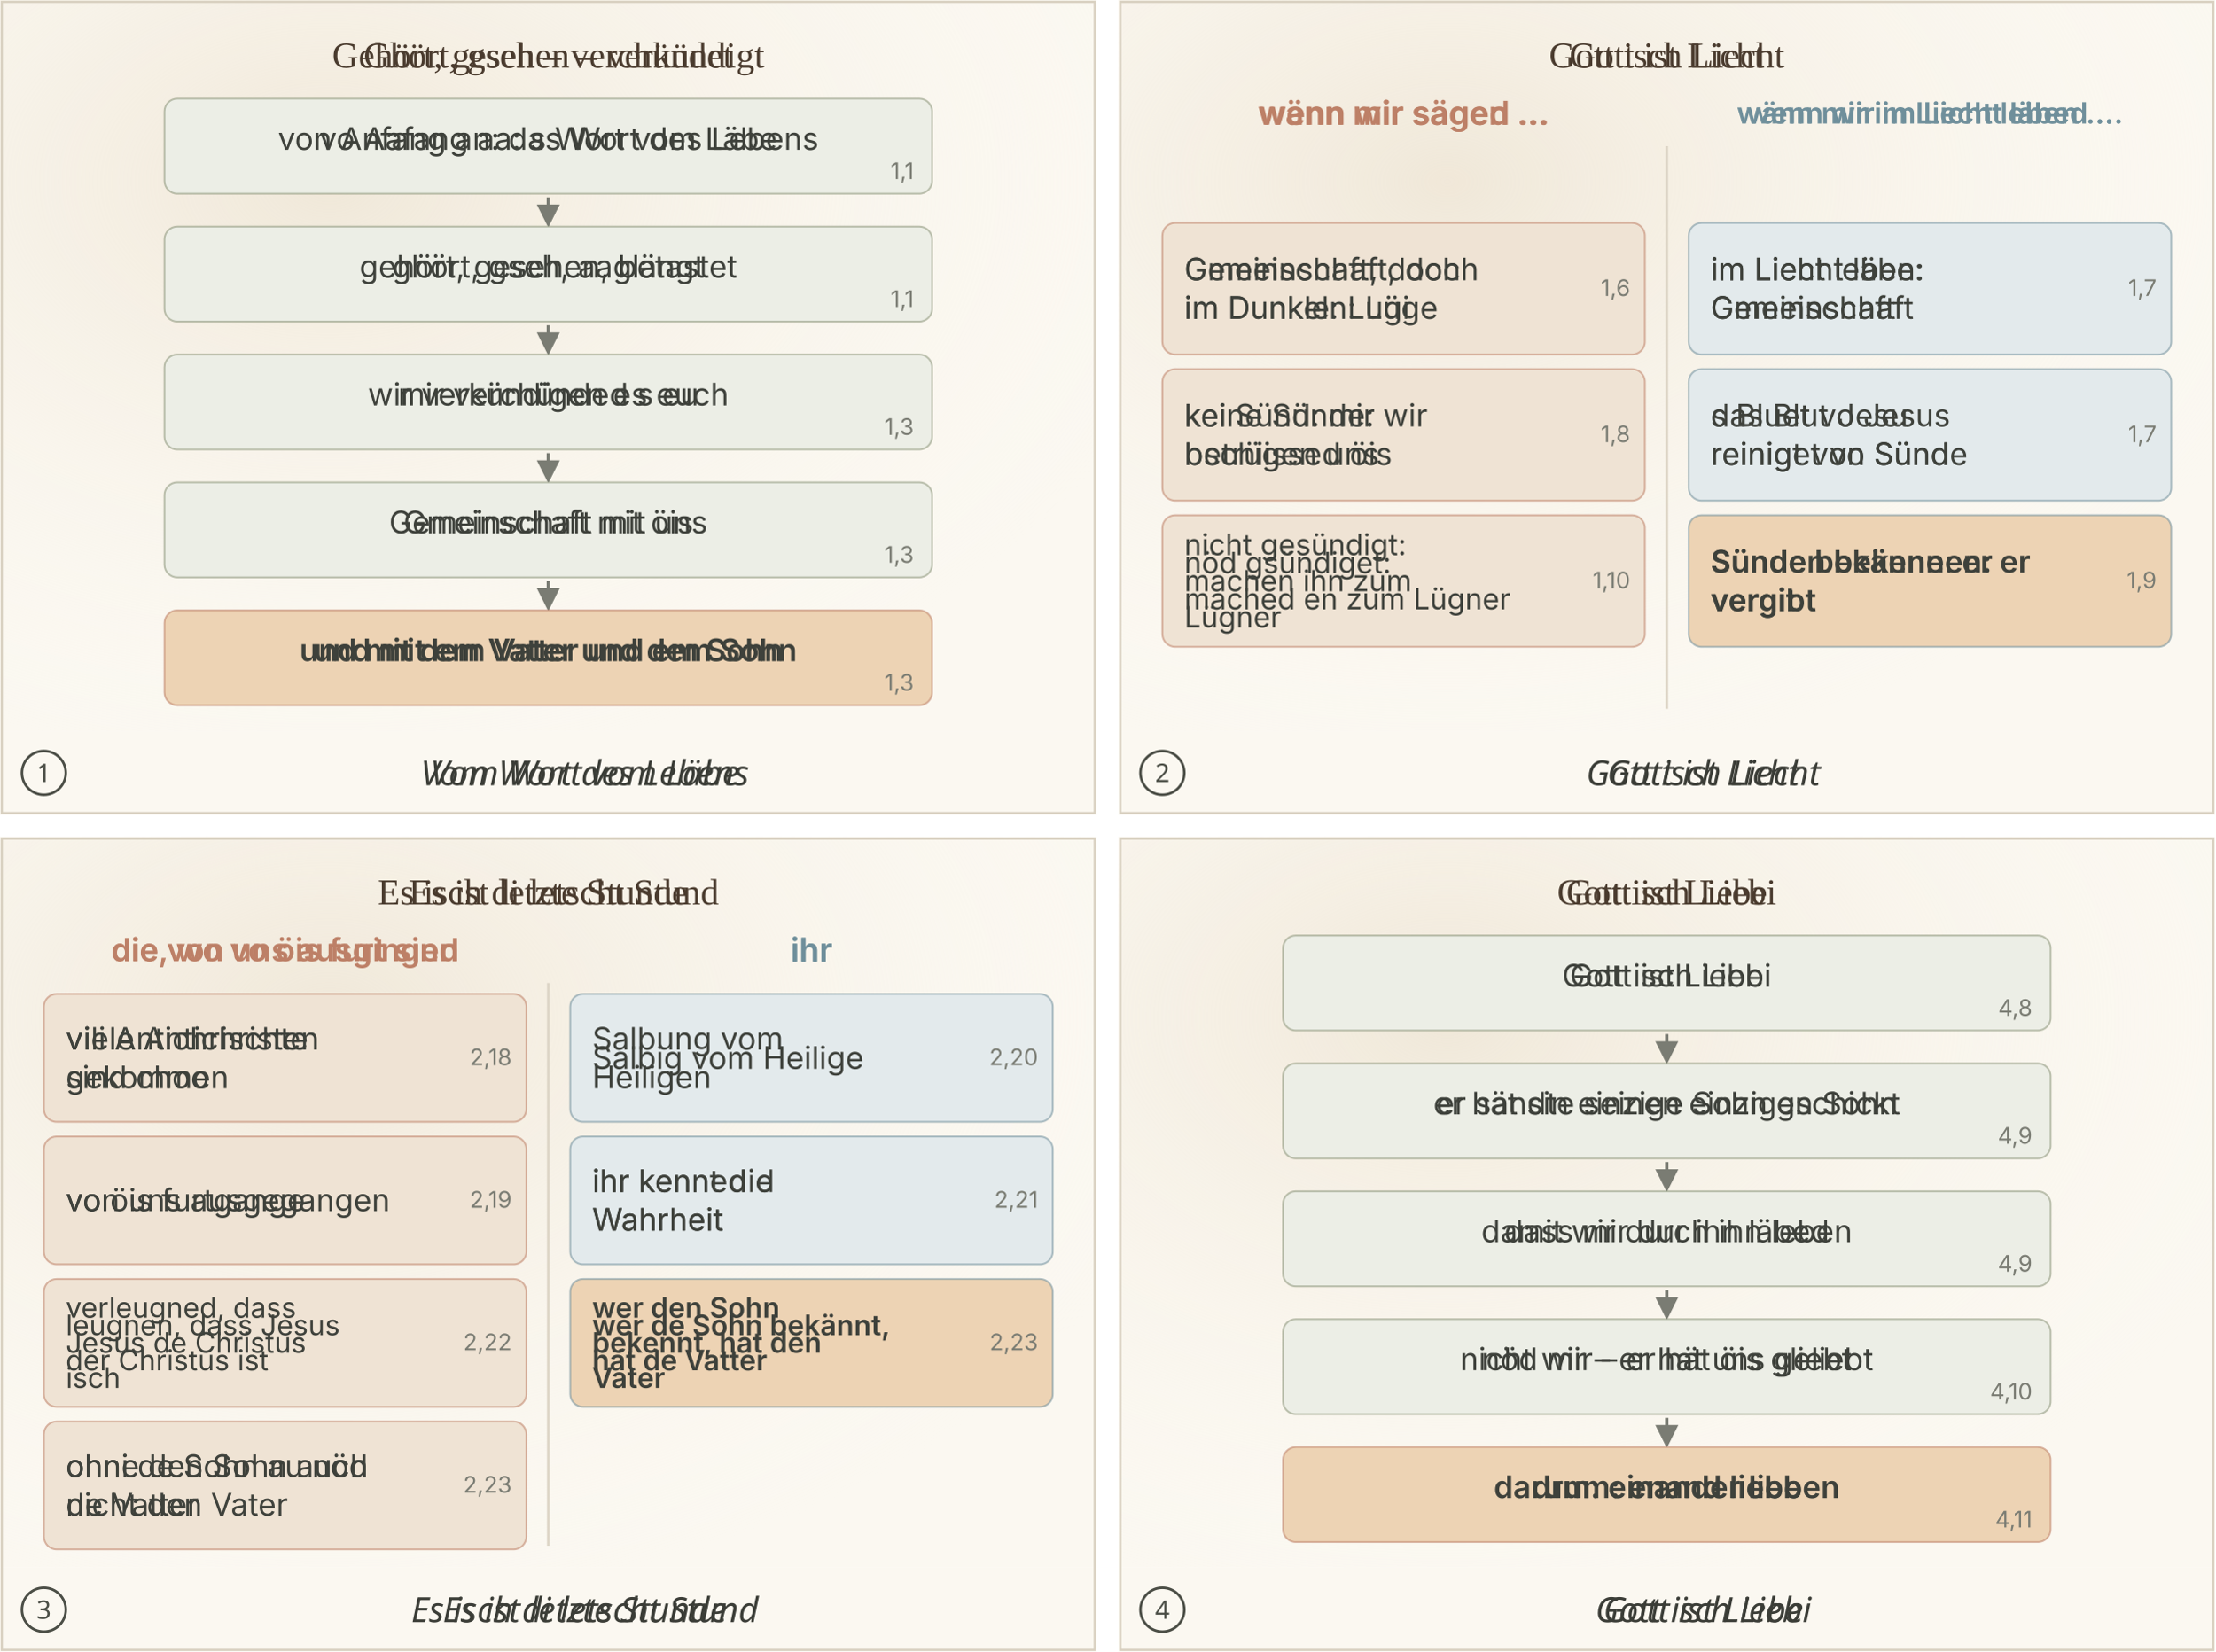
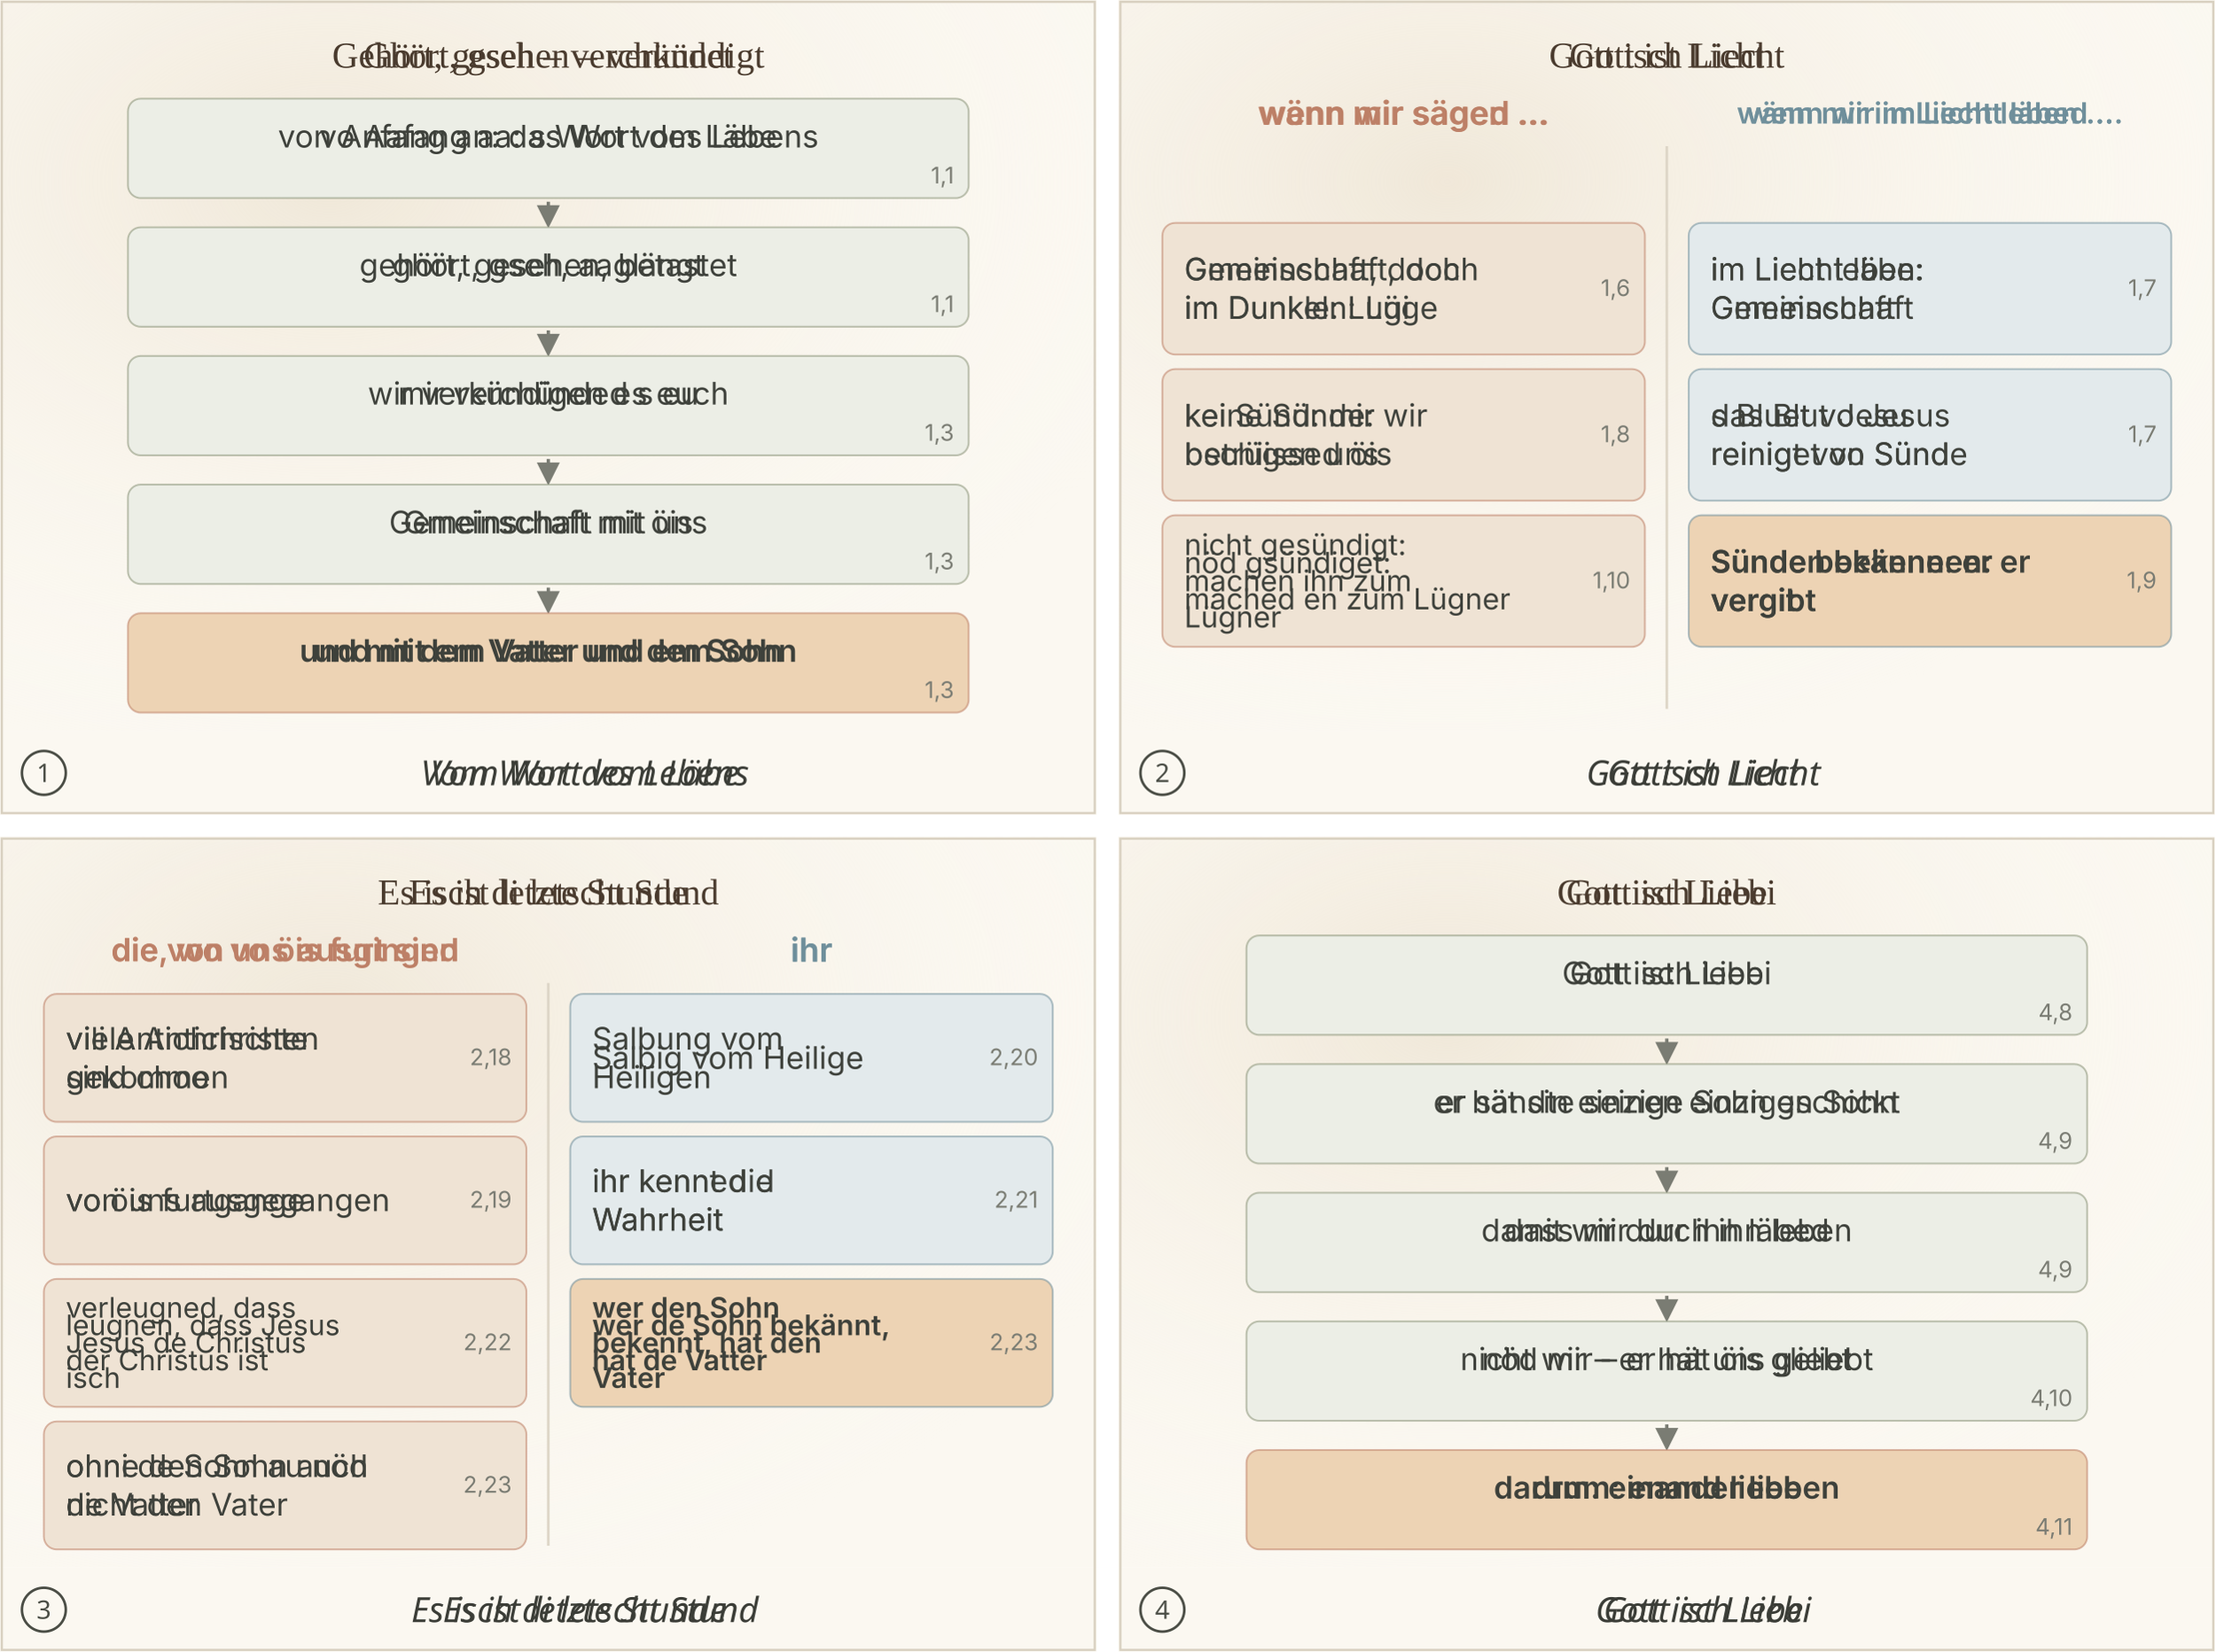
<svg xmlns="http://www.w3.org/2000/svg" viewBox="0 0 1212 904">
  <svg class="ill-tile" data-span="1" data-scene="1JN-B1" x="0" y="0" width="600" height="446" viewBox="0 0 600 446">
    <defs>
      <marker id="sk-pf" viewBox="0 0 10 10" refX="8" refY="5" markerWidth="7" markerHeight="7" orient="auto">
        <path d="M0 0L10 5L0 10z" fill="#7A7C73" />
      </marker>
      <radialGradient id="sk-wash" cx="30%" cy="25%" r="80%">
        <stop offset="0" stop-color="#EFE6D6" stop-opacity=".9" />
        <stop offset="1" stop-color="#FBF8F1" stop-opacity="0" />
      </radialGradient>
      <radialGradient id="sk-glorie" r="50%">
        <stop offset=".3" stop-color="#E9B954" stop-opacity=".95" />
        <stop offset="1" stop-color="#E9B954" stop-opacity="0" />
      </radialGradient>
      <filter id="sk-aq" x="-10%" y="-10%" width="120%" height="120%">
        <feTurbulence type="fractalNoise" baseFrequency=".06" numOctaves="2" seed="7" />
        <feDisplacementMap in="SourceGraphic" scale="3.5" />
        <feGaussianBlur stdDeviation=".35" />
      </filter>
      <filter id="sk-papier" color-interpolation-filters="sRGB">
        <feComponentTransfer>
          <feFuncR type="linear" slope="1.12" />
          <feFuncG type="linear" slope="1.12" />
          <feFuncB type="linear" slope="1.14" />
        </feComponentTransfer>
      </filter>
    </defs>
    <rect width="600" height="400" fill="#FBF8F1" />
    <rect width="600" height="400" fill="url(#sk-wash)" />
    <text class="lw lw-de" x="300.0" y="37.0" font-family="Georgia, 'Times New Roman', serif" font-size="20" text-anchor="middle" fill="#4A3B2E" font-weight="400">
      <tspan x="300.0" dy="0.0">Gehört, gesehen – verkündigt</tspan>
    </text>
    <text class="lw lw-gsw" x="300.0" y="37.0" font-family="Georgia, 'Times New Roman', serif" font-size="20" text-anchor="middle" fill="#4A3B2E" font-weight="400">
      <tspan x="300.0" dy="0.0">Ghört, gseh – verchündet</tspan>
    </text>
-     <rect x="90" y="54.0" width="420" height="52.0" rx="7" fill="#ECEEE6" stroke="#8A9378" stroke-width="1" stroke-opacity=".55" />
-     <text class="lw lw-de" x="300.0" y="82.0" font-family="Inter, Helvetica, Arial, sans-serif" font-size="17" text-anchor="middle" fill="#3E413B" font-weight="400">
+     <rect x="70" y="54.0" width="460" height="54.4" rx="7" fill="#ECEEE6" stroke="#8A9378" stroke-width="1" stroke-opacity=".55" />
+     <text x="522" y="100.4" font-family="Inter, Helvetica, Arial, sans-serif" font-size="12.5" fill="#7A7C73" text-anchor="end">1,1</text>
+     <text class="lw lw-de" x="300.0" y="80.7" font-family="Inter, Helvetica, Arial, sans-serif" font-size="17" text-anchor="middle" fill="#3E413B" font-weight="400">
      <tspan x="300.0" dy="0.0">von Anfang an: das Wort des Lebens</tspan>
    </text>
-     <text class="lw lw-gsw" x="300.0" y="82.0" font-family="Inter, Helvetica, Arial, sans-serif" font-size="17" text-anchor="middle" fill="#3E413B" font-weight="400">
+     <text class="lw lw-gsw" x="300.0" y="80.7" font-family="Inter, Helvetica, Arial, sans-serif" font-size="17" text-anchor="middle" fill="#3E413B" font-weight="400">
      <tspan x="300.0" dy="0.0">vo Aafang aa: s Wort vom Läbe</tspan>
    </text>
-     <text x="500" y="98.0" font-family="Inter, Helvetica, Arial, sans-serif" font-size="12.5" fill="#7A7C73" text-anchor="end">1,1</text>
-     <line x1="300.0" y1="108.0" x2="300.0" y2="122.0" stroke="#7A7C73" stroke-width="1.8" marker-end="url(#sk-pf)" />
-     <rect x="90" y="124.0" width="420" height="52.0" rx="7" fill="#ECEEE6" stroke="#8A9378" stroke-width="1" stroke-opacity=".55" />
-     <text class="lw lw-de" x="300.0" y="151.9" font-family="Inter, Helvetica, Arial, sans-serif" font-size="17" text-anchor="middle" fill="#3E413B" font-weight="400">
+     <line x1="300.0" y1="110.4" x2="300.0" y2="122.4" stroke="#7A7C73" stroke-width="1.8" marker-end="url(#sk-pf)" />
+     <rect x="70" y="124.4" width="460" height="54.4" rx="7" fill="#ECEEE6" stroke="#8A9378" stroke-width="1" stroke-opacity=".55" />
+     <text x="522" y="170.8" font-family="Inter, Helvetica, Arial, sans-serif" font-size="12.5" fill="#7A7C73" text-anchor="end">1,1</text>
+     <text class="lw lw-de" x="300.0" y="151.1" font-family="Inter, Helvetica, Arial, sans-serif" font-size="17" text-anchor="middle" fill="#3E413B" font-weight="400">
      <tspan x="300.0" dy="0.0">gehört, gesehen, betastet</tspan>
    </text>
-     <text class="lw lw-gsw" x="300.0" y="151.9" font-family="Inter, Helvetica, Arial, sans-serif" font-size="17" text-anchor="middle" fill="#3E413B" font-weight="400">
+     <text class="lw lw-gsw" x="300.0" y="151.1" font-family="Inter, Helvetica, Arial, sans-serif" font-size="17" text-anchor="middle" fill="#3E413B" font-weight="400">
      <tspan x="300.0" dy="0.0">ghört, gseh, aaglängt</tspan>
    </text>
-     <text x="500" y="168.0" font-family="Inter, Helvetica, Arial, sans-serif" font-size="12.5" fill="#7A7C73" text-anchor="end">1,1</text>
-     <line x1="300.0" y1="178.0" x2="300.0" y2="192.0" stroke="#7A7C73" stroke-width="1.8" marker-end="url(#sk-pf)" />
-     <rect x="90" y="194.0" width="420" height="52.0" rx="7" fill="#ECEEE6" stroke="#8A9378" stroke-width="1" stroke-opacity=".55" />
-     <text class="lw lw-de" x="300.0" y="221.9" font-family="Inter, Helvetica, Arial, sans-serif" font-size="17" text-anchor="middle" fill="#3E413B" font-weight="400">
+     <line x1="300.0" y1="180.8" x2="300.0" y2="192.8" stroke="#7A7C73" stroke-width="1.8" marker-end="url(#sk-pf)" />
+     <rect x="70" y="194.8" width="460" height="54.4" rx="7" fill="#ECEEE6" stroke="#8A9378" stroke-width="1" stroke-opacity=".55" />
+     <text x="522" y="241.2" font-family="Inter, Helvetica, Arial, sans-serif" font-size="12.5" fill="#7A7C73" text-anchor="end">1,3</text>
+     <text class="lw lw-de" x="300.0" y="221.4" font-family="Inter, Helvetica, Arial, sans-serif" font-size="17" text-anchor="middle" fill="#3E413B" font-weight="400">
      <tspan x="300.0" dy="0.0">wir verkündigen es euch</tspan>
    </text>
-     <text class="lw lw-gsw" x="300.0" y="221.9" font-family="Inter, Helvetica, Arial, sans-serif" font-size="17" text-anchor="middle" fill="#3E413B" font-weight="400">
+     <text class="lw lw-gsw" x="300.0" y="221.4" font-family="Inter, Helvetica, Arial, sans-serif" font-size="17" text-anchor="middle" fill="#3E413B" font-weight="400">
      <tspan x="300.0" dy="0.0">mir verchünded s eu</tspan>
    </text>
-     <text x="500" y="238.0" font-family="Inter, Helvetica, Arial, sans-serif" font-size="12.5" fill="#7A7C73" text-anchor="end">1,3</text>
-     <line x1="300.0" y1="248.0" x2="300.0" y2="262.0" stroke="#7A7C73" stroke-width="1.8" marker-end="url(#sk-pf)" />
-     <rect x="90" y="264.0" width="420" height="52.0" rx="7" fill="#ECEEE6" stroke="#8A9378" stroke-width="1" stroke-opacity=".55" />
+     <line x1="300.0" y1="251.2" x2="300.0" y2="263.2" stroke="#7A7C73" stroke-width="1.8" marker-end="url(#sk-pf)" />
+     <rect x="70" y="265.2" width="460" height="54.4" rx="7" fill="#ECEEE6" stroke="#8A9378" stroke-width="1" stroke-opacity=".55" />
+     <text x="522" y="311.6" font-family="Inter, Helvetica, Arial, sans-serif" font-size="12.5" fill="#7A7C73" text-anchor="end">1,3</text>
    <text class="lw lw-de" x="300.0" y="291.9" font-family="Inter, Helvetica, Arial, sans-serif" font-size="17" text-anchor="middle" fill="#3E413B" font-weight="400">
      <tspan x="300.0" dy="0.0">Gemeinschaft mit uns</tspan>
    </text>
    <text class="lw lw-gsw" x="300.0" y="291.9" font-family="Inter, Helvetica, Arial, sans-serif" font-size="17" text-anchor="middle" fill="#3E413B" font-weight="400">
      <tspan x="300.0" dy="0.0">Gmeinschaft mit öis</tspan>
    </text>
-     <text x="500" y="308.0" font-family="Inter, Helvetica, Arial, sans-serif" font-size="12.5" fill="#7A7C73" text-anchor="end">1,3</text>
-     <line x1="300.0" y1="318.0" x2="300.0" y2="332.0" stroke="#7A7C73" stroke-width="1.8" marker-end="url(#sk-pf)" />
-     <rect x="90" y="334.0" width="420" height="52.0" rx="7" fill="#EDD3B4" stroke="#BD8067" stroke-width="1" stroke-opacity=".55" />
-     <text class="lw lw-de" x="300.0" y="361.9" font-family="Inter, Helvetica, Arial, sans-serif" font-size="17" text-anchor="middle" fill="#3E413B" font-weight="600">
+     <line x1="300.0" y1="321.6" x2="300.0" y2="333.6" stroke="#7A7C73" stroke-width="1.8" marker-end="url(#sk-pf)" />
+     <rect x="70" y="335.6" width="460" height="54.4" rx="7" fill="#EDD3B4" stroke="#BD8067" stroke-width="1" stroke-opacity=".55" />
+     <text x="522" y="382.0" font-family="Inter, Helvetica, Arial, sans-serif" font-size="12.5" fill="#7A7C73" text-anchor="end">1,3</text>
+     <text class="lw lw-de" x="300.0" y="362.2" font-family="Inter, Helvetica, Arial, sans-serif" font-size="17" text-anchor="middle" fill="#3E413B" font-weight="600">
      <tspan x="300.0" dy="0.0">und mit dem Vater und dem Sohn</tspan>
    </text>
-     <text class="lw lw-gsw" x="300.0" y="361.9" font-family="Inter, Helvetica, Arial, sans-serif" font-size="17" text-anchor="middle" fill="#3E413B" font-weight="600">
+     <text class="lw lw-gsw" x="300.0" y="362.2" font-family="Inter, Helvetica, Arial, sans-serif" font-size="17" text-anchor="middle" fill="#3E413B" font-weight="600">
      <tspan x="300.0" dy="0.0">und mit em Vatter und em Sohn</tspan>
    </text>
-     <text x="500" y="378.0" font-family="Inter, Helvetica, Arial, sans-serif" font-size="12.5" fill="#7A7C73" text-anchor="end">1,3</text>
    <rect x="0" y="400" width="600" height="46" fill="#FBF8F1" />
    <circle cx="24" cy="423.0" r="12" fill="none" stroke="#4A4D45" stroke-width="1.4" />
    <text x="24" y="428.0" text-anchor="middle" font-family="sans-serif" font-size="14" fill="#4A4D45" class="pn-n">1</text>
    <text class="lw lw-de" x="320.0" y="429.8" text-anchor="middle" font-family="sans-serif" font-size="19" font-style="italic" fill="#3B3D37">Vom Wort des Lebens</text>
    <text class="lw lw-gsw" x="320.0" y="429.8" text-anchor="middle" font-family="sans-serif" font-size="19" font-style="italic" fill="#3B3D37">Vom Wort vom Läbe</text>
    <rect x="1" y="1" width="598" height="444" fill="none" stroke="#D8D0C0" stroke-width="1.2" vector-effect="non-scaling-stroke" />
  </svg>
  <svg class="ill-tile" data-span="1" data-scene="1JN-B2" x="612" y="0" width="600" height="446" viewBox="0 0 600 446">
    <defs>
      <marker id="sk-pf" viewBox="0 0 10 10" refX="8" refY="5" markerWidth="7" markerHeight="7" orient="auto">
        <path d="M0 0L10 5L0 10z" fill="#7A7C73" />
      </marker>
      <radialGradient id="sk-wash" cx="30%" cy="25%" r="80%">
        <stop offset="0" stop-color="#EFE6D6" stop-opacity=".9" />
        <stop offset="1" stop-color="#FBF8F1" stop-opacity="0" />
      </radialGradient>
      <radialGradient id="sk-glorie" r="50%">
        <stop offset=".3" stop-color="#E9B954" stop-opacity=".95" />
        <stop offset="1" stop-color="#E9B954" stop-opacity="0" />
      </radialGradient>
      <filter id="sk-aq" x="-10%" y="-10%" width="120%" height="120%">
        <feTurbulence type="fractalNoise" baseFrequency=".06" numOctaves="2" seed="7" />
        <feDisplacementMap in="SourceGraphic" scale="3.5" />
        <feGaussianBlur stdDeviation=".35" />
      </filter>
      <filter id="sk-papier" color-interpolation-filters="sRGB">
        <feComponentTransfer>
          <feFuncR type="linear" slope="1.12" />
          <feFuncG type="linear" slope="1.12" />
          <feFuncB type="linear" slope="1.14" />
        </feComponentTransfer>
      </filter>
    </defs>
    <rect width="600" height="400" fill="#FBF8F1" />
    <rect width="600" height="400" fill="url(#sk-wash)" />
    <text class="lw lw-de" x="300.0" y="37.0" font-family="Georgia, 'Times New Roman', serif" font-size="20" text-anchor="middle" fill="#4A3B2E" font-weight="400">
      <tspan x="300.0" dy="0.0">Gott ist Licht</tspan>
    </text>
    <text class="lw lw-gsw" x="300.0" y="37.0" font-family="Georgia, 'Times New Roman', serif" font-size="20" text-anchor="middle" fill="#4A3B2E" font-weight="400">
      <tspan x="300.0" dy="0.0">Gott isch Liecht</tspan>
    </text>
    <text class="lw lw-de" x="156.0" y="68.3" font-family="Inter, Helvetica, Arial, sans-serif" font-size="18" text-anchor="middle" fill="#BD8067" font-weight="600">
      <tspan x="156.0" dy="0.0">wenn wir sagen …</tspan>
    </text>
    <text class="lw lw-gsw" x="156.0" y="68.3" font-family="Inter, Helvetica, Arial, sans-serif" font-size="18" text-anchor="middle" fill="#BD8067" font-weight="600">
      <tspan x="156.0" dy="0.0">wänn mir säged …</tspan>
    </text>
    <text class="lw lw-de" x="444.0" y="67.6" font-family="Inter, Helvetica, Arial, sans-serif" font-size="16.0" text-anchor="middle" fill="#6F8F9B" font-weight="600">
      <tspan x="444.0" dy="0.0">wenn wir im Licht leben …</tspan>
    </text>
    <text class="lw lw-gsw" x="444.0" y="67.6" font-family="Inter, Helvetica, Arial, sans-serif" font-size="16.0" text-anchor="middle" fill="#6F8F9B" font-weight="600">
      <tspan x="444.0" dy="0.0">wänn mir im Liecht läbed …</tspan>
    </text>
    <line x1="300.0" x2="300.0" y1="80" y2="388" stroke="#DDD5C6" stroke-width="1.4" />
    <rect x="24" y="122.0" width="264" height="72" rx="7" fill="#EFE3D4" stroke="#BD8067" stroke-width="1" stroke-opacity=".55" />
    <text class="lw lw-de" x="36" y="163.9" font-family="Inter, Helvetica, Arial, sans-serif" font-size="17" text-anchor="start" fill="#3E413B" font-weight="400">
      <tspan x="36" dy="-10.5">Gemeinschaft, doch</tspan>
      <tspan x="36" dy="21.1">im Dunkeln: Lüge</tspan>
    </text>
    <text class="lw lw-gsw" x="36" y="163.9" font-family="Inter, Helvetica, Arial, sans-serif" font-size="17" text-anchor="start" fill="#3E413B" font-weight="400">
      <tspan x="36" dy="-10.5">Gmeinschaft, doch</tspan>
      <tspan x="36" dy="21.1">im Dunkle: Lugi</tspan>
    </text>
    <text x="280" y="162.0" font-family="Inter, Helvetica, Arial, sans-serif" font-size="12.5" fill="#7A7C73" text-anchor="end">1,6</text>
    <rect x="24" y="202.0" width="264" height="72" rx="7" fill="#EFE3D4" stroke="#BD8067" stroke-width="1" stroke-opacity=".55" />
    <text class="lw lw-de" x="36" y="243.9" font-family="Inter, Helvetica, Arial, sans-serif" font-size="17" text-anchor="start" fill="#3E413B" font-weight="400">
      <tspan x="36" dy="-10.5">keine Sünde: wir</tspan>
      <tspan x="36" dy="21.1">betrügen uns</tspan>
    </text>
    <text class="lw lw-gsw" x="36" y="243.9" font-family="Inter, Helvetica, Arial, sans-serif" font-size="17" text-anchor="start" fill="#3E413B" font-weight="400">
      <tspan x="36" dy="-10.5">kei Sünd: mir</tspan>
      <tspan x="36" dy="21.1">bschiissed öis</tspan>
    </text>
    <text x="280" y="242.0" font-family="Inter, Helvetica, Arial, sans-serif" font-size="12.5" fill="#7A7C73" text-anchor="end">1,8</text>
    <rect x="24" y="282.0" width="264" height="72" rx="7" fill="#EFE3D4" stroke="#BD8067" stroke-width="1" stroke-opacity=".55" />
    <text class="lw lw-de" x="36" y="323.6" font-family="Inter, Helvetica, Arial, sans-serif" font-size="16.0" text-anchor="start" fill="#3E413B" font-weight="400">
      <tspan x="36" dy="-19.8">nicht gesündigt:</tspan>
      <tspan x="36" dy="19.8">machen ihn zum</tspan>
      <tspan x="36" dy="19.8">Lügner</tspan>
    </text>
    <text class="lw lw-gsw" x="36" y="323.6" font-family="Inter, Helvetica, Arial, sans-serif" font-size="16.0" text-anchor="start" fill="#3E413B" font-weight="400">
      <tspan x="36" dy="-9.9">nöd gsündiget:</tspan>
      <tspan x="36" dy="19.8">mached en zum Lügner</tspan>
    </text>
    <text x="280" y="322.0" font-family="Inter, Helvetica, Arial, sans-serif" font-size="12.5" fill="#7A7C73" text-anchor="end">1,10</text>
    <rect x="312" y="122.0" width="264" height="72" rx="7" fill="#E3EAEC" stroke="#6F8F9B" stroke-width="1" stroke-opacity=".55" />
    <text class="lw lw-de" x="324" y="163.9" font-family="Inter, Helvetica, Arial, sans-serif" font-size="17" text-anchor="start" fill="#3E413B" font-weight="400">
      <tspan x="324" dy="-10.5">im Licht leben:</tspan>
      <tspan x="324" dy="21.1">Gemeinschaft</tspan>
    </text>
    <text class="lw lw-gsw" x="324" y="163.9" font-family="Inter, Helvetica, Arial, sans-serif" font-size="17" text-anchor="start" fill="#3E413B" font-weight="400">
      <tspan x="324" dy="-10.5">im Liecht läbe:</tspan>
      <tspan x="324" dy="21.1">Gmeinschaft</tspan>
    </text>
    <text x="568" y="162.0" font-family="Inter, Helvetica, Arial, sans-serif" font-size="12.5" fill="#7A7C73" text-anchor="end">1,7</text>
    <rect x="312" y="202.0" width="264" height="72" rx="7" fill="#E3EAEC" stroke="#6F8F9B" stroke-width="1" stroke-opacity=".55" />
    <text class="lw lw-de" x="324" y="243.9" font-family="Inter, Helvetica, Arial, sans-serif" font-size="17" text-anchor="start" fill="#3E413B" font-weight="400">
      <tspan x="324" dy="-10.5">das Blut Jesu</tspan>
      <tspan x="324" dy="21.1">reinigt von Sünde</tspan>
    </text>
    <text class="lw lw-gsw" x="324" y="243.9" font-family="Inter, Helvetica, Arial, sans-serif" font-size="17" text-anchor="start" fill="#3E413B" font-weight="400">
      <tspan x="324" dy="-10.5">s Bluet vo Jesus</tspan>
      <tspan x="324" dy="21.1">reiniget vo Sünd</tspan>
    </text>
    <text x="568" y="242.0" font-family="Inter, Helvetica, Arial, sans-serif" font-size="12.5" fill="#7A7C73" text-anchor="end">1,7</text>
    <rect x="312" y="282.0" width="264" height="72" rx="7" fill="#EDD3B4" stroke="#6F8F9B" stroke-width="1" stroke-opacity=".55" />
    <text class="lw lw-de" x="324" y="323.9" font-family="Inter, Helvetica, Arial, sans-serif" font-size="17" text-anchor="start" fill="#3E413B" font-weight="600">
      <tspan x="324" dy="-10.5">Sünden bekennen: er</tspan>
      <tspan x="324" dy="21.1">vergibt</tspan>
    </text>
    <text class="lw lw-gsw" x="324" y="323.9" font-family="Inter, Helvetica, Arial, sans-serif" font-size="17" text-anchor="start" fill="#3E413B" font-weight="600">
      <tspan x="324" dy="-10.5">Sünde bekänne: er</tspan>
      <tspan x="324" dy="21.1">vergit</tspan>
    </text>
    <text x="568" y="322.0" font-family="Inter, Helvetica, Arial, sans-serif" font-size="12.5" fill="#7A7C73" text-anchor="end">1,9</text>
    <rect x="0" y="400" width="600" height="46" fill="#FBF8F1" />
    <circle cx="24" cy="423.0" r="12" fill="none" stroke="#4A4D45" stroke-width="1.4" />
    <text x="24" y="428.0" text-anchor="middle" font-family="sans-serif" font-size="14" fill="#4A4D45" class="pn-n">2</text>
    <text class="lw lw-de" x="320.0" y="429.8" text-anchor="middle" font-family="sans-serif" font-size="19" font-style="italic" fill="#3B3D37">Gott ist Licht</text>
    <text class="lw lw-gsw" x="320.0" y="429.8" text-anchor="middle" font-family="sans-serif" font-size="19" font-style="italic" fill="#3B3D37">Gott isch Liecht</text>
    <rect x="1" y="1" width="598" height="444" fill="none" stroke="#D8D0C0" stroke-width="1.2" vector-effect="non-scaling-stroke" />
  </svg>
  <svg class="ill-tile" data-span="1" data-scene="1JN-B3" x="0" y="458" width="600" height="446" viewBox="0 0 600 446">
    <defs>
      <marker id="sk-pf" viewBox="0 0 10 10" refX="8" refY="5" markerWidth="7" markerHeight="7" orient="auto">
        <path d="M0 0L10 5L0 10z" fill="#7A7C73" />
      </marker>
      <radialGradient id="sk-wash" cx="30%" cy="25%" r="80%">
        <stop offset="0" stop-color="#EFE6D6" stop-opacity=".9" />
        <stop offset="1" stop-color="#FBF8F1" stop-opacity="0" />
      </radialGradient>
      <radialGradient id="sk-glorie" r="50%">
        <stop offset=".3" stop-color="#E9B954" stop-opacity=".95" />
        <stop offset="1" stop-color="#E9B954" stop-opacity="0" />
      </radialGradient>
      <filter id="sk-aq" x="-10%" y="-10%" width="120%" height="120%">
        <feTurbulence type="fractalNoise" baseFrequency=".06" numOctaves="2" seed="7" />
        <feDisplacementMap in="SourceGraphic" scale="3.5" />
        <feGaussianBlur stdDeviation=".35" />
      </filter>
      <filter id="sk-papier" color-interpolation-filters="sRGB">
        <feComponentTransfer>
          <feFuncR type="linear" slope="1.12" />
          <feFuncG type="linear" slope="1.12" />
          <feFuncB type="linear" slope="1.14" />
        </feComponentTransfer>
      </filter>
    </defs>
    <rect width="600" height="400" fill="#FBF8F1" />
    <rect width="600" height="400" fill="url(#sk-wash)" />
    <text class="lw lw-de" x="300.0" y="37.0" font-family="Georgia, 'Times New Roman', serif" font-size="20" text-anchor="middle" fill="#4A3B2E" font-weight="400">
      <tspan x="300.0" dy="0.0">Es ist letzte Stunde</tspan>
    </text>
    <text class="lw lw-gsw" x="300.0" y="37.0" font-family="Georgia, 'Times New Roman', serif" font-size="20" text-anchor="middle" fill="#4A3B2E" font-weight="400">
      <tspan x="300.0" dy="0.0">Es isch di letscht Stund</tspan>
    </text>
    <text class="lw lw-de" x="156.0" y="68.1" font-family="Inter, Helvetica, Arial, sans-serif" font-size="17.5" text-anchor="middle" fill="#BD8067" font-weight="600">
      <tspan x="156.0" dy="0.0">die von uns ausgingen</tspan>
    </text>
    <text class="lw lw-gsw" x="156.0" y="68.1" font-family="Inter, Helvetica, Arial, sans-serif" font-size="17.5" text-anchor="middle" fill="#BD8067" font-weight="600">
      <tspan x="156.0" dy="0.0">die, wo vo öis furt sind</tspan>
    </text>
    <text class="lw lw-de" x="444.0" y="68.3" font-family="Inter, Helvetica, Arial, sans-serif" font-size="18" text-anchor="middle" fill="#6F8F9B" font-weight="600">
      <tspan x="444.0" dy="0.0">ihr</tspan>
    </text>
    <text class="lw lw-gsw" x="444.0" y="68.3" font-family="Inter, Helvetica, Arial, sans-serif" font-size="18" text-anchor="middle" fill="#6F8F9B" font-weight="600">
      <tspan x="444.0" dy="0.0">ihr</tspan>
    </text>
    <line x1="300.0" x2="300.0" y1="80" y2="388" stroke="#DDD5C6" stroke-width="1.4" />
    <rect x="24" y="86.0" width="264" height="70.0" rx="7" fill="#EFE3D4" stroke="#BD8067" stroke-width="1" stroke-opacity=".55" />
    <text class="lw lw-de" x="36" y="127.0" font-family="Inter, Helvetica, Arial, sans-serif" font-size="17" text-anchor="start" fill="#3E413B" font-weight="400">
      <tspan x="36" dy="-10.5">viele Antichristen</tspan>
      <tspan x="36" dy="21.1">gekommen</tspan>
    </text>
    <text class="lw lw-gsw" x="36" y="127.0" font-family="Inter, Helvetica, Arial, sans-serif" font-size="17" text-anchor="start" fill="#3E413B" font-weight="400">
      <tspan x="36" dy="-10.5">vili Antichrischte</tspan>
      <tspan x="36" dy="21.1">sind choo</tspan>
    </text>
    <text x="280" y="125.0" font-family="Inter, Helvetica, Arial, sans-serif" font-size="12.5" fill="#7A7C73" text-anchor="end">2,18</text>
    <rect x="24" y="164.0" width="264" height="70.0" rx="7" fill="#EFE3D4" stroke="#BD8067" stroke-width="1" stroke-opacity=".55" />
    <text class="lw lw-de" x="36" y="204.9" font-family="Inter, Helvetica, Arial, sans-serif" font-size="17" text-anchor="start" fill="#3E413B" font-weight="400">
      <tspan x="36" dy="0.0">von uns ausgegangen</tspan>
    </text>
    <text class="lw lw-gsw" x="36" y="204.9" font-family="Inter, Helvetica, Arial, sans-serif" font-size="17" text-anchor="start" fill="#3E413B" font-weight="400">
      <tspan x="36" dy="0.0">vo öis furtgange</tspan>
    </text>
    <text x="280" y="203.0" font-family="Inter, Helvetica, Arial, sans-serif" font-size="12.5" fill="#7A7C73" text-anchor="end">2,19</text>
    <rect x="24" y="242.0" width="264" height="70.0" rx="7" fill="#EFE3D4" stroke="#BD8067" stroke-width="1" stroke-opacity=".55" />
    <text class="lw lw-de" x="36" y="282.4" font-family="Inter, Helvetica, Arial, sans-serif" font-size="15.5" text-anchor="start" fill="#3E413B" font-weight="400">
      <tspan x="36" dy="-9.6">leugnen, dass Jesus</tspan>
      <tspan x="36" dy="19.2">der Christus ist</tspan>
    </text>
    <text class="lw lw-gsw" x="36" y="282.4" font-family="Inter, Helvetica, Arial, sans-serif" font-size="15.5" text-anchor="start" fill="#3E413B" font-weight="400">
      <tspan x="36" dy="-19.2">verleugned, dass</tspan>
      <tspan x="36" dy="19.2">Jesus de Christus</tspan>
      <tspan x="36" dy="19.2">isch</tspan>
    </text>
    <text x="280" y="281.0" font-family="Inter, Helvetica, Arial, sans-serif" font-size="12.5" fill="#7A7C73" text-anchor="end">2,22</text>
    <rect x="24" y="320.0" width="264" height="70.0" rx="7" fill="#EFE3D4" stroke="#BD8067" stroke-width="1" stroke-opacity=".55" />
    <text class="lw lw-de" x="36" y="360.9" font-family="Inter, Helvetica, Arial, sans-serif" font-size="17" text-anchor="start" fill="#3E413B" font-weight="400">
      <tspan x="36" dy="-10.5">ohne den Sohn auch</tspan>
      <tspan x="36" dy="21.1">nicht den Vater</tspan>
    </text>
    <text class="lw lw-gsw" x="36" y="360.9" font-family="Inter, Helvetica, Arial, sans-serif" font-size="17" text-anchor="start" fill="#3E413B" font-weight="400">
      <tspan x="36" dy="-10.5">ohni de Sohn au nöd</tspan>
      <tspan x="36" dy="21.1">de Vatter</tspan>
    </text>
    <text x="280" y="359.0" font-family="Inter, Helvetica, Arial, sans-serif" font-size="12.5" fill="#7A7C73" text-anchor="end">2,23</text>
    <rect x="312" y="86.0" width="264" height="70.0" rx="7" fill="#E3EAEC" stroke="#6F8F9B" stroke-width="1" stroke-opacity=".55" />
    <text class="lw lw-de" x="324" y="127.0" font-family="Inter, Helvetica, Arial, sans-serif" font-size="17" text-anchor="start" fill="#3E413B" font-weight="400">
      <tspan x="324" dy="-10.5">Salbung vom</tspan>
      <tspan x="324" dy="21.1">Heiligen</tspan>
    </text>
    <text class="lw lw-gsw" x="324" y="127.0" font-family="Inter, Helvetica, Arial, sans-serif" font-size="17" text-anchor="start" fill="#3E413B" font-weight="400">
      <tspan x="324" dy="0.0">Salbig vom Heilige</tspan>
    </text>
    <text x="568" y="125.0" font-family="Inter, Helvetica, Arial, sans-serif" font-size="12.5" fill="#7A7C73" text-anchor="end">2,20</text>
    <rect x="312" y="164.0" width="264" height="70.0" rx="7" fill="#E3EAEC" stroke="#6F8F9B" stroke-width="1" stroke-opacity=".55" />
    <text class="lw lw-de" x="324" y="204.9" font-family="Inter, Helvetica, Arial, sans-serif" font-size="17" text-anchor="start" fill="#3E413B" font-weight="400">
      <tspan x="324" dy="-10.5">ihr kennt die</tspan>
      <tspan x="324" dy="21.1">Wahrheit</tspan>
    </text>
    <text class="lw lw-gsw" x="324" y="204.9" font-family="Inter, Helvetica, Arial, sans-serif" font-size="17" text-anchor="start" fill="#3E413B" font-weight="400">
      <tspan x="324" dy="-10.5">ihr kenned d</tspan>
      <tspan x="324" dy="21.1">Wahrheit</tspan>
    </text>
    <text x="568" y="203.0" font-family="Inter, Helvetica, Arial, sans-serif" font-size="12.5" fill="#7A7C73" text-anchor="end">2,21</text>
    <rect x="312" y="242.0" width="264" height="70.0" rx="7" fill="#EDD3B4" stroke="#6F8F9B" stroke-width="1" stroke-opacity=".55" />
    <text class="lw lw-de" x="324" y="282.4" font-family="Inter, Helvetica, Arial, sans-serif" font-size="15.5" text-anchor="start" fill="#3E413B" font-weight="600">
      <tspan x="324" dy="-19.2">wer den Sohn</tspan>
      <tspan x="324" dy="19.2">bekennt, hat den</tspan>
      <tspan x="324" dy="19.2">Vater</tspan>
    </text>
    <text class="lw lw-gsw" x="324" y="282.4" font-family="Inter, Helvetica, Arial, sans-serif" font-size="15.5" text-anchor="start" fill="#3E413B" font-weight="600">
      <tspan x="324" dy="-9.6">wer de Sohn bekännt,</tspan>
      <tspan x="324" dy="19.2">hät de Vatter</tspan>
    </text>
    <text x="568" y="281.0" font-family="Inter, Helvetica, Arial, sans-serif" font-size="12.5" fill="#7A7C73" text-anchor="end">2,23</text>
    <rect x="0" y="400" width="600" height="46" fill="#FBF8F1" />
    <circle cx="24" cy="423.0" r="12" fill="none" stroke="#4A4D45" stroke-width="1.4" />
    <text x="24" y="428.0" text-anchor="middle" font-family="sans-serif" font-size="14" fill="#4A4D45" class="pn-n">3</text>
    <text class="lw lw-de" x="320.0" y="429.8" text-anchor="middle" font-family="sans-serif" font-size="19" font-style="italic" fill="#3B3D37">Es ist letzte Stunde</text>
    <text class="lw lw-gsw" x="320.0" y="429.8" text-anchor="middle" font-family="sans-serif" font-size="19" font-style="italic" fill="#3B3D37">Es isch di letscht Stund</text>
    <rect x="1" y="1" width="598" height="444" fill="none" stroke="#D8D0C0" stroke-width="1.2" vector-effect="non-scaling-stroke" />
  </svg>
  <svg class="ill-tile" data-span="1" data-scene="1JN-B4" x="612" y="458" width="600" height="446" viewBox="0 0 600 446">
    <defs>
      <marker id="sk-pf" viewBox="0 0 10 10" refX="8" refY="5" markerWidth="7" markerHeight="7" orient="auto">
        <path d="M0 0L10 5L0 10z" fill="#7A7C73" />
      </marker>
      <radialGradient id="sk-wash" cx="30%" cy="25%" r="80%">
        <stop offset="0" stop-color="#EFE6D6" stop-opacity=".9" />
        <stop offset="1" stop-color="#FBF8F1" stop-opacity="0" />
      </radialGradient>
      <radialGradient id="sk-glorie" r="50%">
        <stop offset=".3" stop-color="#E9B954" stop-opacity=".95" />
        <stop offset="1" stop-color="#E9B954" stop-opacity="0" />
      </radialGradient>
      <filter id="sk-aq" x="-10%" y="-10%" width="120%" height="120%">
        <feTurbulence type="fractalNoise" baseFrequency=".06" numOctaves="2" seed="7" />
        <feDisplacementMap in="SourceGraphic" scale="3.5" />
        <feGaussianBlur stdDeviation=".35" />
      </filter>
      <filter id="sk-papier" color-interpolation-filters="sRGB">
        <feComponentTransfer>
          <feFuncR type="linear" slope="1.12" />
          <feFuncG type="linear" slope="1.12" />
          <feFuncB type="linear" slope="1.14" />
        </feComponentTransfer>
      </filter>
    </defs>
    <rect width="600" height="400" fill="#FBF8F1" />
    <rect width="600" height="400" fill="url(#sk-wash)" />
    <text class="lw lw-de" x="300.0" y="37.0" font-family="Georgia, 'Times New Roman', serif" font-size="20" text-anchor="middle" fill="#4A3B2E" font-weight="400">
      <tspan x="300.0" dy="0.0">Gott ist Liebe</tspan>
    </text>
    <text class="lw lw-gsw" x="300.0" y="37.0" font-family="Georgia, 'Times New Roman', serif" font-size="20" text-anchor="middle" fill="#4A3B2E" font-weight="400">
      <tspan x="300.0" dy="0.0">Gott isch Liebi</tspan>
    </text>
-     <rect x="90" y="54.0" width="420" height="52.0" rx="7" fill="#ECEEE6" stroke="#8A9378" stroke-width="1" stroke-opacity=".55" />
-     <text class="lw lw-de" x="300.0" y="82.0" font-family="Inter, Helvetica, Arial, sans-serif" font-size="17" text-anchor="middle" fill="#3E413B" font-weight="400">
+     <rect x="70" y="54.0" width="460" height="54.4" rx="7" fill="#ECEEE6" stroke="#8A9378" stroke-width="1" stroke-opacity=".55" />
+     <text x="522" y="100.4" font-family="Inter, Helvetica, Arial, sans-serif" font-size="12.5" fill="#7A7C73" text-anchor="end">4,8</text>
+     <text class="lw lw-de" x="300.0" y="80.7" font-family="Inter, Helvetica, Arial, sans-serif" font-size="17" text-anchor="middle" fill="#3E413B" font-weight="400">
      <tspan x="300.0" dy="0.0">Gott ist Liebe</tspan>
    </text>
-     <text class="lw lw-gsw" x="300.0" y="82.0" font-family="Inter, Helvetica, Arial, sans-serif" font-size="17" text-anchor="middle" fill="#3E413B" font-weight="400">
+     <text class="lw lw-gsw" x="300.0" y="80.7" font-family="Inter, Helvetica, Arial, sans-serif" font-size="17" text-anchor="middle" fill="#3E413B" font-weight="400">
      <tspan x="300.0" dy="0.0">Gott isch Liebi</tspan>
    </text>
-     <text x="500" y="98.0" font-family="Inter, Helvetica, Arial, sans-serif" font-size="12.5" fill="#7A7C73" text-anchor="end">4,8</text>
-     <line x1="300.0" y1="108.0" x2="300.0" y2="122.0" stroke="#7A7C73" stroke-width="1.8" marker-end="url(#sk-pf)" />
-     <rect x="90" y="124.0" width="420" height="52.0" rx="7" fill="#ECEEE6" stroke="#8A9378" stroke-width="1" stroke-opacity=".55" />
-     <text class="lw lw-de" x="300.0" y="151.9" font-family="Inter, Helvetica, Arial, sans-serif" font-size="17" text-anchor="middle" fill="#3E413B" font-weight="400">
+     <line x1="300.0" y1="110.4" x2="300.0" y2="122.4" stroke="#7A7C73" stroke-width="1.8" marker-end="url(#sk-pf)" />
+     <rect x="70" y="124.4" width="460" height="54.4" rx="7" fill="#ECEEE6" stroke="#8A9378" stroke-width="1" stroke-opacity=".55" />
+     <text x="522" y="170.8" font-family="Inter, Helvetica, Arial, sans-serif" font-size="12.5" fill="#7A7C73" text-anchor="end">4,9</text>
+     <text class="lw lw-de" x="300.0" y="151.1" font-family="Inter, Helvetica, Arial, sans-serif" font-size="17" text-anchor="middle" fill="#3E413B" font-weight="400">
      <tspan x="300.0" dy="0.0">er sandte seinen einzigen Sohn</tspan>
    </text>
-     <text class="lw lw-gsw" x="300.0" y="151.9" font-family="Inter, Helvetica, Arial, sans-serif" font-size="17" text-anchor="middle" fill="#3E413B" font-weight="400">
+     <text class="lw lw-gsw" x="300.0" y="151.1" font-family="Inter, Helvetica, Arial, sans-serif" font-size="17" text-anchor="middle" fill="#3E413B" font-weight="400">
      <tspan x="300.0" dy="0.0">er hät sin einzige Sohn gschickt</tspan>
    </text>
-     <text x="500" y="168.0" font-family="Inter, Helvetica, Arial, sans-serif" font-size="12.5" fill="#7A7C73" text-anchor="end">4,9</text>
-     <line x1="300.0" y1="178.0" x2="300.0" y2="192.0" stroke="#7A7C73" stroke-width="1.8" marker-end="url(#sk-pf)" />
-     <rect x="90" y="194.0" width="420" height="52.0" rx="7" fill="#ECEEE6" stroke="#8A9378" stroke-width="1" stroke-opacity=".55" />
-     <text class="lw lw-de" x="300.0" y="221.9" font-family="Inter, Helvetica, Arial, sans-serif" font-size="17" text-anchor="middle" fill="#3E413B" font-weight="400">
+     <line x1="300.0" y1="180.8" x2="300.0" y2="192.8" stroke="#7A7C73" stroke-width="1.8" marker-end="url(#sk-pf)" />
+     <rect x="70" y="194.8" width="460" height="54.4" rx="7" fill="#ECEEE6" stroke="#8A9378" stroke-width="1" stroke-opacity=".55" />
+     <text x="522" y="241.2" font-family="Inter, Helvetica, Arial, sans-serif" font-size="12.5" fill="#7A7C73" text-anchor="end">4,9</text>
+     <text class="lw lw-de" x="300.0" y="221.4" font-family="Inter, Helvetica, Arial, sans-serif" font-size="17" text-anchor="middle" fill="#3E413B" font-weight="400">
      <tspan x="300.0" dy="0.0">damit wir durch ihn leben</tspan>
    </text>
-     <text class="lw lw-gsw" x="300.0" y="221.9" font-family="Inter, Helvetica, Arial, sans-serif" font-size="17" text-anchor="middle" fill="#3E413B" font-weight="400">
+     <text class="lw lw-gsw" x="300.0" y="221.4" font-family="Inter, Helvetica, Arial, sans-serif" font-size="17" text-anchor="middle" fill="#3E413B" font-weight="400">
      <tspan x="300.0" dy="0.0">dass mir dur ihn läbed</tspan>
    </text>
-     <text x="500" y="238.0" font-family="Inter, Helvetica, Arial, sans-serif" font-size="12.5" fill="#7A7C73" text-anchor="end">4,9</text>
-     <line x1="300.0" y1="248.0" x2="300.0" y2="262.0" stroke="#7A7C73" stroke-width="1.8" marker-end="url(#sk-pf)" />
-     <rect x="90" y="264.0" width="420" height="52.0" rx="7" fill="#ECEEE6" stroke="#8A9378" stroke-width="1" stroke-opacity=".55" />
+     <line x1="300.0" y1="251.2" x2="300.0" y2="263.2" stroke="#7A7C73" stroke-width="1.8" marker-end="url(#sk-pf)" />
+     <rect x="70" y="265.2" width="460" height="54.4" rx="7" fill="#ECEEE6" stroke="#8A9378" stroke-width="1" stroke-opacity=".55" />
+     <text x="522" y="311.6" font-family="Inter, Helvetica, Arial, sans-serif" font-size="12.5" fill="#7A7C73" text-anchor="end">4,10</text>
    <text class="lw lw-de" x="300.0" y="291.9" font-family="Inter, Helvetica, Arial, sans-serif" font-size="17" text-anchor="middle" fill="#3E413B" font-weight="400">
      <tspan x="300.0" dy="0.0">nicht wir – er hat uns geliebt</tspan>
    </text>
    <text class="lw lw-gsw" x="300.0" y="291.9" font-family="Inter, Helvetica, Arial, sans-serif" font-size="17" text-anchor="middle" fill="#3E413B" font-weight="400">
      <tspan x="300.0" dy="0.0">nöd mir – er hät öis gliebt</tspan>
    </text>
-     <text x="500" y="308.0" font-family="Inter, Helvetica, Arial, sans-serif" font-size="12.5" fill="#7A7C73" text-anchor="end">4,10</text>
-     <line x1="300.0" y1="318.0" x2="300.0" y2="332.0" stroke="#7A7C73" stroke-width="1.8" marker-end="url(#sk-pf)" />
-     <rect x="90" y="334.0" width="420" height="52.0" rx="7" fill="#EDD3B4" stroke="#BD8067" stroke-width="1" stroke-opacity=".55" />
-     <text class="lw lw-de" x="300.0" y="361.9" font-family="Inter, Helvetica, Arial, sans-serif" font-size="17" text-anchor="middle" fill="#3E413B" font-weight="600">
+     <line x1="300.0" y1="321.6" x2="300.0" y2="333.6" stroke="#7A7C73" stroke-width="1.8" marker-end="url(#sk-pf)" />
+     <rect x="70" y="335.6" width="460" height="54.4" rx="7" fill="#EDD3B4" stroke="#BD8067" stroke-width="1" stroke-opacity=".55" />
+     <text x="522" y="382.0" font-family="Inter, Helvetica, Arial, sans-serif" font-size="12.5" fill="#7A7C73" text-anchor="end">4,11</text>
+     <text class="lw lw-de" x="300.0" y="362.2" font-family="Inter, Helvetica, Arial, sans-serif" font-size="17" text-anchor="middle" fill="#3E413B" font-weight="600">
      <tspan x="300.0" dy="0.0">darum: einander lieben</tspan>
    </text>
-     <text class="lw lw-gsw" x="300.0" y="361.9" font-family="Inter, Helvetica, Arial, sans-serif" font-size="17" text-anchor="middle" fill="#3E413B" font-weight="600">
+     <text class="lw lw-gsw" x="300.0" y="362.2" font-family="Inter, Helvetica, Arial, sans-serif" font-size="17" text-anchor="middle" fill="#3E413B" font-weight="600">
      <tspan x="300.0" dy="0.0">drum: enand liebe</tspan>
    </text>
-     <text x="500" y="378.0" font-family="Inter, Helvetica, Arial, sans-serif" font-size="12.5" fill="#7A7C73" text-anchor="end">4,11</text>
    <rect x="0" y="400" width="600" height="46" fill="#FBF8F1" />
    <circle cx="24" cy="423.0" r="12" fill="none" stroke="#4A4D45" stroke-width="1.4" />
    <text x="24" y="428.0" text-anchor="middle" font-family="sans-serif" font-size="14" fill="#4A4D45" class="pn-n">4</text>
    <text class="lw lw-de" x="320.0" y="429.8" text-anchor="middle" font-family="sans-serif" font-size="19" font-style="italic" fill="#3B3D37">Gott ist Liebe</text>
    <text class="lw lw-gsw" x="320.0" y="429.8" text-anchor="middle" font-family="sans-serif" font-size="19" font-style="italic" fill="#3B3D37">Gott isch Liebi</text>
    <rect x="1" y="1" width="598" height="444" fill="none" stroke="#D8D0C0" stroke-width="1.2" vector-effect="non-scaling-stroke" />
  </svg>
</svg>
